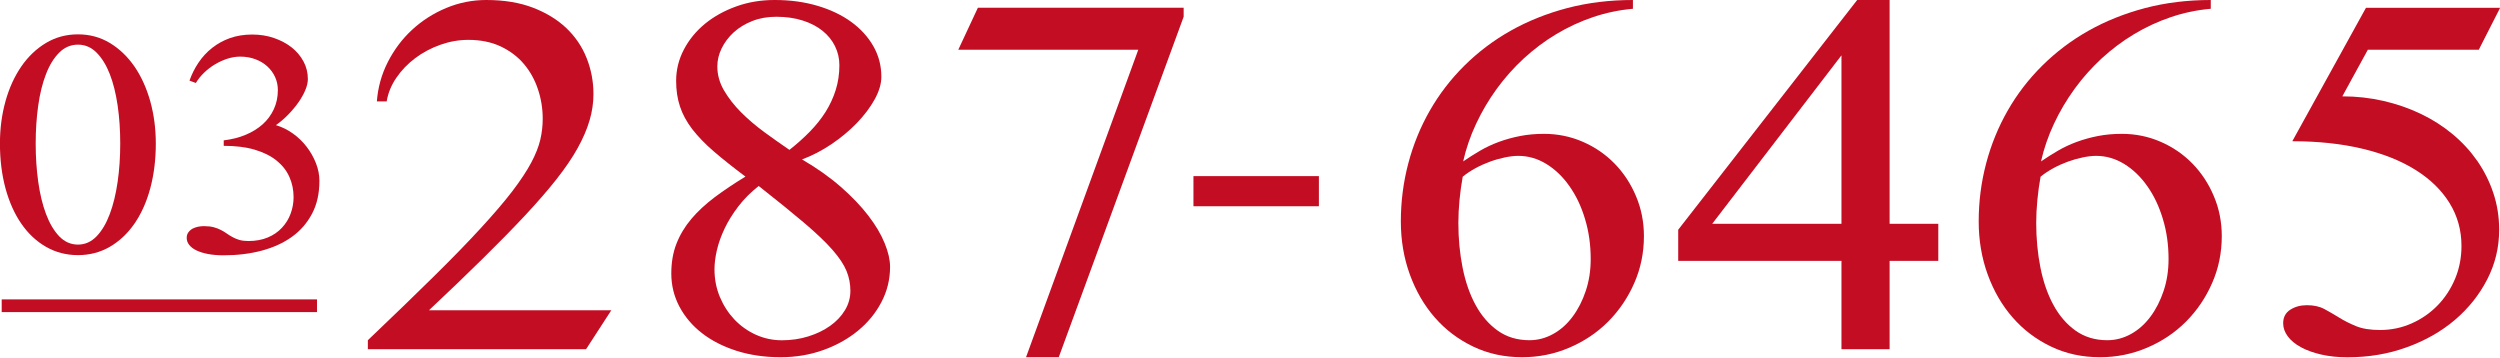
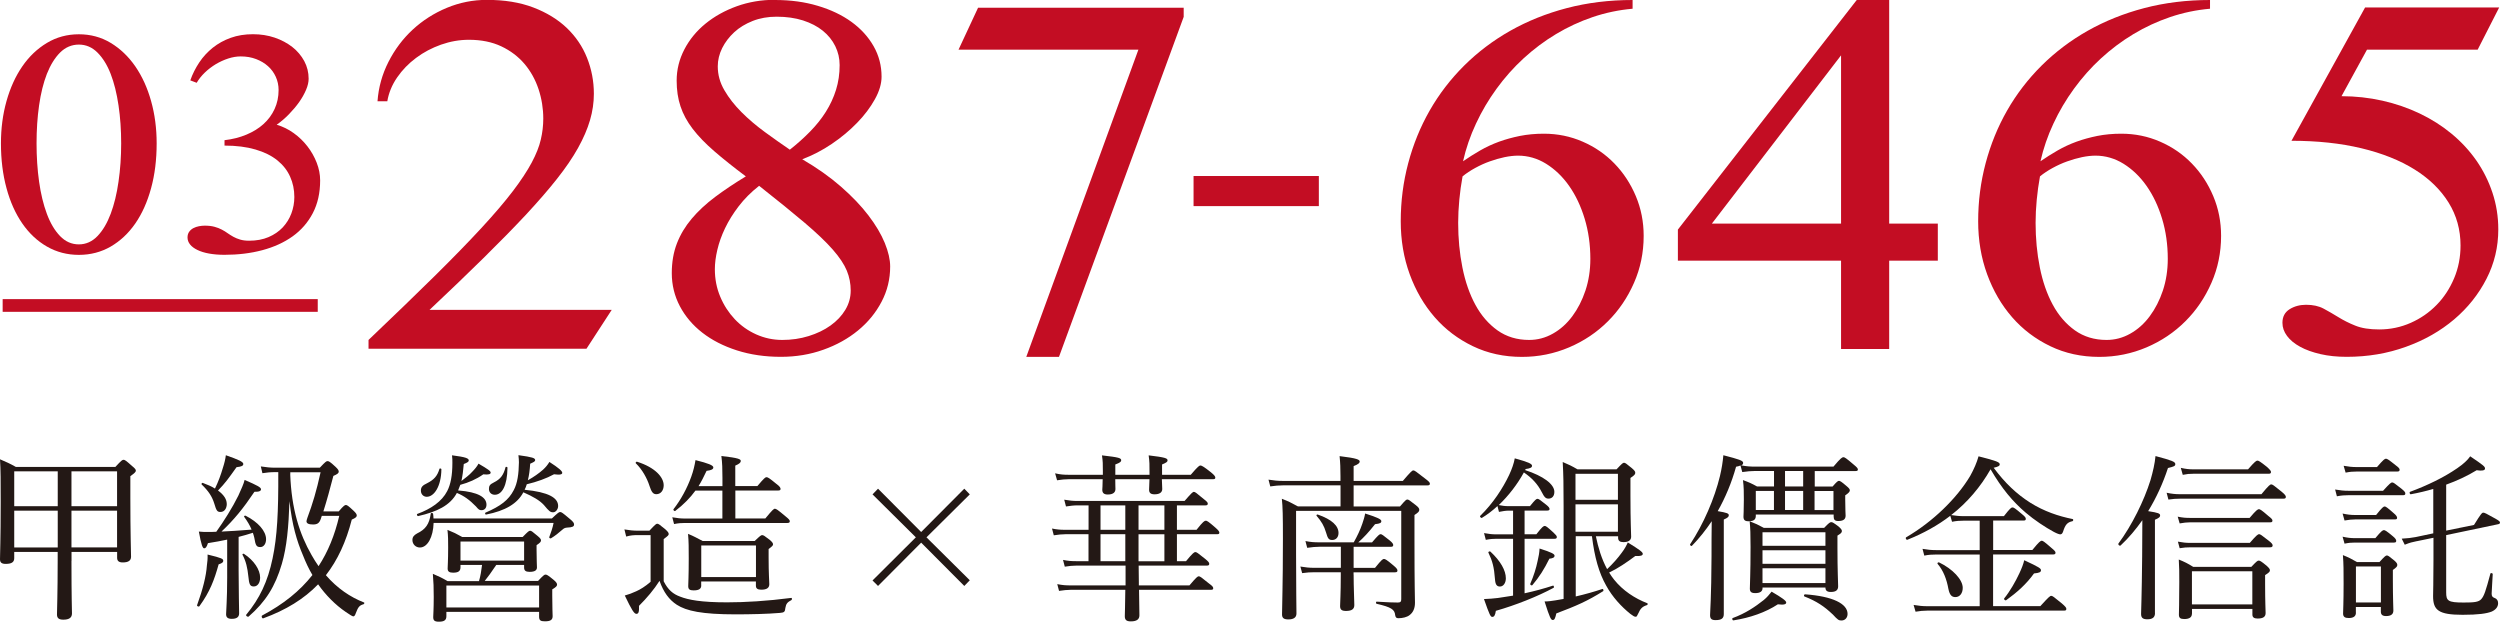
- <svg xmlns="http://www.w3.org/2000/svg" id="_圖層_2" data-name="圖層 2" viewBox="0 0 413.34 59.06">
+ <svg xmlns="http://www.w3.org/2000/svg" id="_圖層_2" data-name="圖層 2" viewBox="0 0 395.29 98.28">
  <defs>
    <style>
      .cls-1 {
        fill: none;
        stroke: #c30d23;
        stroke-miterlimit: 10;
-         stroke-width: 2.1px;
+         stroke-width: 2.01px;
      }

      .cls-2 {
        fill: #c30d23;
+       }
+ 
+       .cls-3 {
+         fill: #231815;
      }
    </style>
  </defs>
  <g id="_圖層_1-2" data-name="圖層 1">
    <g>
      <g>
-         <path class="cls-2" d="M12.89,42.18c-1.93,0-3.69-.46-5.28-1.37-1.59-.91-2.95-2.18-4.08-3.82-1.13-1.63-2-3.58-2.62-5.84-.61-2.26-.92-4.74-.92-7.42,0-2.47,.31-4.81,.92-7,.61-2.19,1.49-4.11,2.62-5.75,1.13-1.64,2.49-2.93,4.08-3.88,1.59-.95,3.35-1.42,5.28-1.42s3.68,.47,5.26,1.42c1.58,.95,2.93,2.24,4.07,3.88,1.13,1.64,2,3.56,2.62,5.75,.61,2.19,.92,4.53,.92,7,0,2.68-.31,5.16-.92,7.42-.61,2.26-1.49,4.21-2.62,5.84-1.13,1.63-2.49,2.9-4.07,3.82-1.58,.91-3.33,1.37-5.26,1.37Zm0-1.74c1.18,0,2.2-.46,3.08-1.37,.88-.91,1.6-2.14,2.18-3.68,.58-1.54,1.01-3.32,1.3-5.33,.29-2.01,.43-4.12,.43-6.33s-.14-4.31-.43-6.29c-.29-1.98-.72-3.71-1.3-5.2-.58-1.48-1.31-2.66-2.18-3.54-.88-.88-1.9-1.32-3.08-1.32s-2.23,.44-3.1,1.32c-.88,.88-1.61,2.06-2.18,3.54-.58,1.48-1.01,3.21-1.29,5.2-.28,1.98-.42,4.08-.42,6.29s.14,4.32,.42,6.33c.28,2.01,.71,3.79,1.29,5.33,.58,1.54,1.31,2.77,2.18,3.68,.88,.91,1.91,1.37,3.1,1.37Z" />
-         <path class="cls-2" d="M36.97,23.21c1.33-.16,2.55-.46,3.64-.92,1.1-.46,2.04-1.04,2.83-1.75,.79-.71,1.4-1.54,1.84-2.5,.44-.96,.66-2,.66-3.14,0-.77-.15-1.5-.46-2.17-.31-.67-.74-1.26-1.29-1.76-.55-.5-1.21-.9-1.97-1.18-.76-.29-1.61-.43-2.54-.43-.67,0-1.36,.12-2.07,.34-.71,.23-1.39,.54-2.05,.93-.66,.39-1.26,.86-1.82,1.39-.55,.54-1,1.1-1.36,1.7l-1.05-.39c.37-1.05,.86-2.04,1.49-2.97,.62-.93,1.37-1.74,2.24-2.43,.87-.69,1.86-1.24,2.96-1.63,1.11-.39,2.33-.59,3.68-.59,1.28,0,2.48,.19,3.59,.57,1.11,.38,2.09,.9,2.92,1.55,.83,.66,1.49,1.43,1.97,2.33,.48,.89,.72,1.87,.72,2.92,0,.54-.14,1.15-.42,1.82-.28,.67-.66,1.34-1.14,2.03-.48,.68-1.04,1.35-1.68,2.01-.64,.66-1.32,1.24-2.04,1.75,1,.3,1.93,.76,2.8,1.38,.87,.62,1.63,1.35,2.28,2.2,.65,.84,1.16,1.75,1.54,2.72,.38,.97,.57,1.94,.57,2.91,0,2.07-.4,3.88-1.21,5.42-.81,1.54-1.92,2.82-3.34,3.84s-3.1,1.78-5.03,2.29c-1.93,.51-4.02,.76-6.26,.76-.95,0-1.8-.07-2.55-.21-.75-.14-1.39-.34-1.92-.59-.53-.25-.93-.56-1.21-.91-.28-.35-.42-.74-.42-1.16,0-.37,.09-.68,.28-.93,.18-.25,.42-.46,.7-.61,.28-.15,.59-.25,.92-.32,.33-.06,.65-.09,.95-.09,.63,0,1.17,.06,1.62,.18,.45,.12,.85,.28,1.2,.46,.35,.18,.68,.38,.97,.59,.3,.21,.61,.41,.95,.59,.33,.18,.71,.34,1.12,.46,.41,.12,.91,.18,1.49,.18,1.21,0,2.28-.2,3.21-.59,.93-.39,1.71-.93,2.34-1.61,.63-.67,1.11-1.45,1.43-2.32,.32-.87,.49-1.78,.49-2.72,0-1.21-.23-2.33-.7-3.37-.46-1.04-1.17-1.93-2.12-2.7-.95-.76-2.15-1.36-3.6-1.79-1.46-.43-3.17-.64-5.13-.64v-.89Z" />
-         <path class="cls-2" d="M60.82,57.74v-1.49c4.17-3.97,7.79-7.47,10.86-10.5,3.07-3.02,5.67-5.7,7.81-8.03,2.14-2.33,3.88-4.36,5.22-6.11,1.33-1.75,2.37-3.31,3.11-4.7,.74-1.39,1.24-2.66,1.51-3.81,.27-1.15,.4-2.31,.4-3.47,0-1.67-.26-3.3-.79-4.88-.53-1.58-1.3-2.97-2.32-4.17-1.02-1.21-2.3-2.17-3.83-2.9-1.53-.72-3.32-1.09-5.36-1.09-1.56,0-3.1,.27-4.62,.81-1.52,.54-2.9,1.27-4.13,2.19-1.23,.92-2.28,2-3.13,3.24-.85,1.23-1.39,2.55-1.62,3.94h-1.62c.17-2.3,.77-4.47,1.81-6.51,1.04-2.04,2.38-3.83,4.02-5.34,1.65-1.52,3.53-2.72,5.64-3.6,2.11-.88,4.32-1.32,6.62-1.32,2.92,0,5.49,.42,7.69,1.26,2.2,.84,4.05,1.97,5.54,3.38,1.49,1.42,2.61,3.07,3.36,4.96,.75,1.89,1.13,3.87,1.13,5.94,0,1.45-.21,2.9-.64,4.36-.43,1.46-1.09,3-1.98,4.6-.89,1.6-2.06,3.31-3.49,5.13-1.43,1.82-3.16,3.8-5.17,5.96-2.02,2.16-4.34,4.53-6.98,7.13-2.64,2.6-5.62,5.46-8.94,8.58h30.15l-4.17,6.43H60.82Z" />
-         <path class="cls-2" d="M128.09,0c2.55,0,4.91,.32,7.07,.96,2.16,.64,4.02,1.53,5.58,2.66,1.56,1.14,2.78,2.48,3.66,4.02,.88,1.55,1.32,3.23,1.32,5.05,0,1.16-.37,2.41-1.11,3.75-.74,1.33-1.72,2.63-2.94,3.9-1.22,1.26-2.62,2.43-4.19,3.49-1.58,1.06-3.2,1.91-4.88,2.53,2.44,1.42,4.58,2.93,6.41,4.53,1.83,1.6,3.35,3.19,4.56,4.77,1.21,1.58,2.11,3.09,2.7,4.56,.6,1.46,.89,2.76,.89,3.9,0,2.07-.48,4.02-1.43,5.83-.95,1.82-2.25,3.4-3.9,4.75-1.65,1.35-3.56,2.41-5.75,3.19-2.19,.78-4.53,1.17-7.03,1.17-2.64,0-5.07-.36-7.28-1.06-2.21-.71-4.12-1.68-5.71-2.92-1.59-1.23-2.83-2.7-3.73-4.39-.89-1.69-1.34-3.51-1.34-5.47,0-1.82,.28-3.46,.85-4.92,.57-1.46,1.38-2.82,2.45-4.09,1.06-1.26,2.36-2.46,3.87-3.6,1.52-1.13,3.21-2.27,5.09-3.41-2.04-1.53-3.79-2.92-5.24-4.17-1.45-1.25-2.63-2.48-3.56-3.68-.92-1.21-1.6-2.45-2.02-3.73-.43-1.28-.64-2.7-.64-4.26,0-1.82,.43-3.54,1.28-5.17,.85-1.63,2.02-3.05,3.49-4.26,1.48-1.21,3.2-2.16,5.17-2.87,1.97-.71,4.08-1.06,6.32-1.06Zm-2.64,30.74c-1.33,1.05-2.46,2.18-3.38,3.39-.92,1.21-1.68,2.42-2.26,3.64-.58,1.22-1.01,2.41-1.28,3.58-.27,1.16-.4,2.23-.4,3.19,0,1.62,.3,3.14,.89,4.56,.6,1.42,1.4,2.66,2.41,3.73,1.01,1.06,2.19,1.9,3.53,2.51,1.35,.61,2.79,.92,4.32,.92s2.99-.21,4.36-.64c1.38-.43,2.58-1.01,3.62-1.75,1.04-.74,1.85-1.6,2.45-2.6,.6-.99,.89-2.06,.89-3.19s-.21-2.23-.64-3.28c-.43-1.05-1.2-2.21-2.32-3.49-1.12-1.28-2.67-2.75-4.64-4.43-1.97-1.67-4.49-3.72-7.56-6.13Zm5.07-5.96c1.22-.96,2.34-1.96,3.36-3,1.02-1.04,1.89-2.13,2.62-3.28,.72-1.15,1.28-2.36,1.68-3.64,.4-1.28,.6-2.64,.6-4.09,0-1.11-.24-2.15-.72-3.13-.48-.98-1.17-1.83-2.07-2.55-.89-.72-1.99-1.29-3.28-1.7-1.29-.41-2.75-.62-4.36-.62-1.45,0-2.77,.23-3.96,.7-1.19,.47-2.21,1.09-3.07,1.87-.85,.78-1.52,1.66-2,2.64-.48,.98-.72,1.98-.72,3,0,1.39,.37,2.72,1.11,3.98,.74,1.26,1.68,2.47,2.83,3.62,1.15,1.15,2.43,2.24,3.85,3.28,1.42,1.04,2.8,2.01,4.13,2.92Z" />
-         <path class="cls-2" d="M195.7,2.77l-20.65,56.29h-5.41l18.56-50.84h-29.76l3.24-6.94h34.02v1.49Z" />
-         <path class="cls-2" d="M218.06,29.12v4.98h-20.74v-4.98h20.74Z" />
-         <path class="cls-2" d="M269.98,1.45c-2.27,.2-4.47,.66-6.6,1.38-2.13,.72-4.15,1.66-6.07,2.81s-3.7,2.49-5.37,4.02c-1.66,1.53-3.15,3.21-4.47,5.02-1.32,1.82-2.46,3.74-3.41,5.77-.95,2.03-1.67,4.11-2.15,6.24,.91-.62,1.85-1.22,2.83-1.79,.98-.57,2.02-1.05,3.11-1.45,1.09-.4,2.25-.72,3.47-.96,1.22-.24,2.54-.36,3.96-.36,2.27,0,4.41,.44,6.43,1.32,2.02,.88,3.77,2.09,5.26,3.62,1.49,1.53,2.67,3.33,3.53,5.39,.87,2.06,1.3,4.25,1.3,6.58,0,2.75-.53,5.34-1.6,7.77-1.06,2.43-2.51,4.55-4.32,6.37-1.82,1.82-3.95,3.25-6.41,4.3-2.46,1.05-5.06,1.58-7.81,1.58-2.95,0-5.66-.59-8.11-1.77-2.46-1.18-4.56-2.77-6.32-4.79-1.76-2.01-3.14-4.39-4.13-7.11-.99-2.72-1.49-5.65-1.49-8.77,0-3.29,.41-6.49,1.23-9.6,.82-3.11,2.01-6.02,3.56-8.73,1.55-2.71,3.45-5.19,5.71-7.43,2.26-2.24,4.8-4.17,7.64-5.77,2.84-1.6,5.95-2.85,9.35-3.75,3.39-.89,7.02-1.34,10.88-1.34V1.45Zm-28.14,27.76c-.23,1.25-.4,2.53-.53,3.85-.13,1.32-.19,2.59-.19,3.81,0,2.58,.23,5.04,.7,7.39,.47,2.34,1.18,4.4,2.15,6.17,.96,1.77,2.19,3.19,3.66,4.24,1.48,1.05,3.22,1.58,5.24,1.58,1.39,0,2.7-.35,3.94-1.04s2.31-1.65,3.21-2.87c.91-1.22,1.63-2.64,2.17-4.26,.54-1.62,.81-3.36,.81-5.24,0-2.36-.31-4.57-.94-6.64-.62-2.07-1.48-3.88-2.58-5.43-1.09-1.55-2.36-2.77-3.81-3.66-1.45-.89-3-1.34-4.64-1.34-.68,0-1.43,.09-2.24,.26-.81,.17-1.63,.4-2.45,.7-.82,.3-1.63,.66-2.41,1.09-.78,.43-1.48,.89-2.11,1.41Z" />
-         <path class="cls-2" d="M304.46,43.13h-26.99v-5.15L307.06,0h5.36V37h8.05v6.13h-8.05v14.6h-7.96v-14.6Zm-21.37-6.13h21.37V9.15l-21.37,27.85Z" />
-         <path class="cls-2" d="M365.52,1.45c-2.27,.2-4.47,.66-6.6,1.38-2.13,.72-4.15,1.66-6.07,2.81s-3.7,2.49-5.37,4.02c-1.66,1.53-3.15,3.21-4.47,5.02-1.32,1.82-2.46,3.74-3.41,5.77-.95,2.03-1.67,4.11-2.15,6.24,.91-.62,1.85-1.22,2.83-1.79,.98-.57,2.02-1.05,3.11-1.45,1.09-.4,2.25-.72,3.47-.96,1.22-.24,2.54-.36,3.96-.36,2.27,0,4.41,.44,6.43,1.32,2.02,.88,3.77,2.09,5.26,3.62,1.49,1.53,2.67,3.33,3.53,5.39,.87,2.06,1.3,4.25,1.3,6.58,0,2.75-.53,5.34-1.6,7.77-1.06,2.43-2.51,4.55-4.32,6.37-1.82,1.82-3.95,3.25-6.41,4.3-2.46,1.05-5.06,1.58-7.81,1.58-2.95,0-5.66-.59-8.11-1.77-2.46-1.18-4.56-2.77-6.32-4.79-1.76-2.01-3.14-4.39-4.13-7.11-.99-2.72-1.49-5.65-1.49-8.77,0-3.29,.41-6.49,1.23-9.6,.82-3.11,2.01-6.02,3.56-8.73,1.55-2.71,3.45-5.19,5.71-7.43,2.26-2.24,4.8-4.17,7.64-5.77,2.84-1.6,5.95-2.85,9.35-3.75,3.39-.89,7.02-1.34,10.88-1.34V1.45Zm-28.14,27.76c-.23,1.25-.4,2.53-.53,3.85-.13,1.32-.19,2.59-.19,3.81,0,2.58,.23,5.04,.7,7.39,.47,2.34,1.18,4.4,2.15,6.17,.96,1.77,2.19,3.19,3.66,4.24,1.48,1.05,3.22,1.58,5.24,1.58,1.39,0,2.7-.35,3.94-1.04s2.31-1.65,3.21-2.87c.91-1.22,1.63-2.64,2.17-4.26,.54-1.62,.81-3.36,.81-5.24,0-2.36-.31-4.57-.94-6.64-.62-2.07-1.48-3.88-2.58-5.43-1.09-1.55-2.36-2.77-3.81-3.66-1.45-.89-3-1.34-4.64-1.34-.68,0-1.43,.09-2.24,.26-.81,.17-1.63,.4-2.45,.7-.82,.3-1.63,.66-2.41,1.09-.78,.43-1.48,.89-2.11,1.41Z" />
-         <path class="cls-2" d="M409.8,8.22h-18.31l-4.22,7.71c2.33,0,4.58,.25,6.77,.75,2.19,.5,4.24,1.21,6.17,2.13,1.93,.92,3.69,2.04,5.28,3.36,1.59,1.32,2.95,2.8,4.09,4.43,1.13,1.63,2.02,3.41,2.66,5.32,.64,1.92,.96,3.94,.96,6.07,0,2.9-.65,5.62-1.96,8.18-1.31,2.55-3.09,4.79-5.34,6.71-2.26,1.92-4.91,3.43-7.96,4.53-3.05,1.11-6.32,1.66-9.81,1.66-1.59,0-3.04-.15-4.34-.45-1.31-.3-2.43-.7-3.36-1.21-.94-.51-1.66-1.11-2.17-1.79-.51-.68-.77-1.41-.77-2.17,0-.99,.39-1.74,1.17-2.24,.78-.5,1.7-.75,2.75-.75,1.14,0,2.1,.21,2.9,.64,.79,.43,1.6,.89,2.43,1.41,.82,.51,1.75,.98,2.79,1.41,1.04,.43,2.36,.64,3.98,.64,1.84,0,3.58-.36,5.22-1.09,1.63-.72,3.06-1.71,4.28-2.96,1.22-1.25,2.19-2.72,2.9-4.41,.71-1.69,1.06-3.5,1.06-5.43,0-2.61-.66-4.98-1.98-7.11-1.32-2.13-3.19-3.95-5.62-5.47-2.43-1.52-5.36-2.69-8.81-3.51-3.45-.82-7.3-1.23-11.56-1.23l12.18-22.06h22.18l-3.53,6.94Z" />
+         <path class="cls-2" d="M12.47,40.3c-1.84,0-3.52-.44-5.04-1.31-1.52-.87-2.82-2.09-3.9-3.65-1.08-1.56-1.92-3.42-2.5-5.58-.59-2.16-.88-4.53-.88-7.09,0-2.36,.29-4.59,.88-6.69,.59-2.09,1.42-3.93,2.5-5.49,1.08-1.57,2.38-2.8,3.9-3.71,1.52-.91,3.2-1.36,5.04-1.36s3.52,.45,5.03,1.36c1.51,.91,2.8,2.14,3.89,3.71,1.08,1.57,1.92,3.4,2.5,5.49,.59,2.1,.88,4.33,.88,6.69,0,2.57-.29,4.93-.88,7.09-.59,2.16-1.42,4.02-2.5,5.58-1.08,1.56-2.38,2.77-3.89,3.65-1.51,.87-3.19,1.31-5.03,1.31Zm0-1.66c1.12,0,2.1-.44,2.94-1.31,.84-.87,1.53-2.04,2.09-3.52,.55-1.47,.97-3.17,1.24-5.09,.28-1.92,.42-3.94,.42-6.05s-.14-4.12-.42-6.01c-.28-1.89-.69-3.55-1.24-4.97-.55-1.42-1.25-2.54-2.09-3.38-.84-.84-1.82-1.26-2.94-1.26s-2.13,.42-2.97,1.26c-.84,.84-1.53,1.97-2.09,3.38-.55,1.42-.96,3.07-1.23,4.97-.27,1.89-.4,3.9-.4,6.01s.13,4.13,.4,6.05c.27,1.92,.68,3.62,1.23,5.09,.55,1.48,1.25,2.65,2.09,3.52,.84,.87,1.83,1.31,2.97,1.31Z" />
+         <path class="cls-2" d="M35.48,22.17c1.27-.15,2.43-.44,3.48-.88,1.05-.44,1.95-.99,2.7-1.67s1.34-1.47,1.76-2.39c.42-.91,.63-1.92,.63-3,0-.74-.15-1.43-.44-2.08-.29-.64-.7-1.21-1.23-1.68-.53-.48-1.16-.85-1.89-1.13-.73-.28-1.54-.42-2.43-.42-.64,0-1.3,.11-1.97,.33-.68,.22-1.33,.52-1.96,.89-.63,.38-1.21,.82-1.74,1.33-.53,.51-.96,1.05-1.29,1.62l-1.01-.38c.35-1.01,.83-1.95,1.42-2.84,.59-.89,1.31-1.66,2.14-2.33,.83-.66,1.77-1.18,2.83-1.56s2.23-.57,3.52-.57c1.22,0,2.37,.18,3.43,.54,1.06,.36,1.99,.86,2.79,1.48,.8,.63,1.42,1.37,1.89,2.23,.46,.86,.69,1.79,.69,2.79,0,.52-.13,1.1-.4,1.74-.27,.64-.63,1.28-1.09,1.94-.46,.65-1,1.29-1.61,1.92-.61,.63-1.26,1.19-1.95,1.67,.96,.29,1.85,.72,2.68,1.32,.83,.59,1.55,1.29,2.18,2.1,.62,.8,1.11,1.67,1.47,2.6,.36,.93,.54,1.86,.54,2.78,0,1.98-.39,3.71-1.16,5.18-.77,1.48-1.84,2.7-3.19,3.67-1.36,.97-2.96,1.7-4.8,2.19-1.84,.49-3.84,.73-5.98,.73-.91,0-1.72-.07-2.44-.2-.72-.13-1.33-.32-1.84-.57s-.89-.53-1.16-.87c-.27-.34-.4-.7-.4-1.11,0-.35,.09-.65,.26-.89s.4-.44,.67-.58c.27-.14,.56-.24,.88-.3,.32-.06,.62-.09,.91-.09,.6,0,1.12,.06,1.55,.18,.43,.12,.81,.26,1.14,.44,.34,.18,.65,.36,.93,.57,.28,.2,.59,.39,.91,.57,.32,.18,.67,.32,1.07,.44,.39,.12,.87,.18,1.42,.18,1.16,0,2.18-.19,3.07-.57,.89-.38,1.63-.89,2.24-1.53,.6-.65,1.06-1.38,1.37-2.21,.31-.83,.47-1.7,.47-2.6,0-1.16-.22-2.23-.67-3.22-.44-.99-1.12-1.85-2.02-2.58-.91-.73-2.05-1.3-3.45-1.71-1.39-.41-3.03-.62-4.9-.62v-.86Z" />
+         <path class="cls-2" d="M58.27,55.17v-1.42c3.99-3.8,7.45-7.14,10.38-10.03,2.93-2.89,5.42-5.45,7.47-7.67,2.05-2.22,3.71-4.17,4.98-5.84,1.27-1.67,2.26-3.17,2.97-4.5,.71-1.33,1.19-2.54,1.44-3.64,.26-1.1,.39-2.2,.39-3.32,0-1.6-.25-3.15-.75-4.66-.5-1.5-1.24-2.83-2.22-3.99-.98-1.15-2.2-2.08-3.66-2.77s-3.17-1.04-5.13-1.04c-1.49,0-2.96,.26-4.41,.77-1.45,.52-2.77,1.21-3.95,2.1-1.18,.88-2.18,1.91-2.99,3.09-.81,1.18-1.33,2.44-1.55,3.76h-1.55c.16-2.2,.74-4.27,1.73-6.22,.99-1.95,2.27-3.66,3.84-5.11,1.57-1.45,3.37-2.6,5.39-3.44,2.02-.84,4.13-1.26,6.33-1.26,2.79,0,5.24,.4,7.34,1.2,2.1,.8,3.87,1.88,5.29,3.23,1.42,1.36,2.5,2.94,3.21,4.74,.72,1.8,1.08,3.7,1.08,5.68,0,1.38-.2,2.77-.61,4.17-.41,1.4-1.04,2.86-1.89,4.39-.85,1.53-1.97,3.17-3.34,4.9-1.37,1.74-3.02,3.63-4.94,5.7-1.93,2.06-4.15,4.33-6.67,6.81-2.52,2.48-5.37,5.22-8.54,8.2h28.81l-3.99,6.14H58.27Z" />
+         <path class="cls-2" d="M122.55,0c2.44,0,4.69,.3,6.75,.92,2.06,.61,3.84,1.46,5.33,2.54,1.49,1.08,2.66,2.37,3.5,3.84,.84,1.48,1.26,3.09,1.26,4.82,0,1.11-.35,2.31-1.06,3.58-.71,1.28-1.64,2.52-2.81,3.72-1.17,1.21-2.5,2.32-4.01,3.34-1.51,1.02-3.06,1.82-4.66,2.42,2.33,1.36,4.37,2.8,6.12,4.33s3.2,3.05,4.35,4.56c1.15,1.51,2.01,2.96,2.58,4.35,.57,1.4,.85,2.64,.85,3.72,0,1.98-.45,3.84-1.36,5.57-.91,1.74-2.15,3.25-3.72,4.54-1.57,1.29-3.4,2.31-5.49,3.05-2.09,.75-4.33,1.12-6.71,1.12-2.52,0-4.84-.34-6.96-1.02s-3.93-1.61-5.45-2.79c-1.52-1.18-2.71-2.58-3.56-4.19-.85-1.61-1.28-3.36-1.28-5.23,0-1.74,.27-3.3,.81-4.7,.54-1.4,1.32-2.7,2.34-3.91,1.02-1.21,2.25-2.35,3.7-3.44,1.45-1.08,3.07-2.17,4.86-3.25-1.95-1.46-3.62-2.79-5-3.99-1.38-1.19-2.52-2.37-3.4-3.52-.88-1.15-1.53-2.34-1.93-3.56-.41-1.22-.61-2.58-.61-4.07,0-1.74,.41-3.38,1.22-4.94,.81-1.56,1.93-2.92,3.34-4.07,1.41-1.15,3.06-2.07,4.94-2.75,1.89-.68,3.9-1.02,6.04-1.02Zm-2.52,29.38c-1.28,1-2.35,2.08-3.23,3.23-.88,1.15-1.6,2.31-2.16,3.48-.56,1.17-.96,2.31-1.22,3.42-.26,1.11-.39,2.13-.39,3.05,0,1.55,.28,3,.85,4.35,.57,1.36,1.34,2.54,2.3,3.56,.96,1.02,2.09,1.82,3.38,2.4,1.29,.58,2.67,.88,4.13,.88s2.85-.2,4.17-.61c1.32-.41,2.47-.96,3.46-1.67,.99-.71,1.77-1.53,2.34-2.48,.57-.95,.85-1.97,.85-3.05s-.2-2.13-.61-3.13c-.41-1-1.15-2.12-2.22-3.34-1.07-1.22-2.55-2.63-4.43-4.23-1.89-1.6-4.29-3.55-7.22-5.86Zm4.84-5.7c1.17-.92,2.24-1.88,3.21-2.87s1.81-2.03,2.5-3.13c.69-1.1,1.23-2.26,1.61-3.48,.38-1.22,.57-2.52,.57-3.91,0-1.06-.23-2.05-.69-2.99-.46-.94-1.12-1.75-1.97-2.44-.85-.69-1.9-1.23-3.13-1.63-1.23-.39-2.62-.59-4.17-.59-1.38,0-2.64,.22-3.78,.67-1.14,.45-2.12,1.04-2.93,1.79-.81,.75-1.45,1.59-1.91,2.52-.46,.94-.69,1.89-.69,2.87,0,1.33,.35,2.6,1.06,3.8,.7,1.21,1.61,2.36,2.71,3.46,1.1,1.1,2.33,2.14,3.68,3.13,1.36,.99,2.67,1.92,3.95,2.79Z" />
+         <path class="cls-2" d="M187.17,2.64l-19.73,53.79h-5.17L180,7.85h-28.44l3.09-6.63h32.51v1.42Z" />
+         <path class="cls-2" d="M208.53,27.83v4.76h-19.81v-4.76h19.81Z" />
+         <path class="cls-2" d="M258.14,1.38c-2.17,.19-4.27,.63-6.31,1.32-2.03,.69-3.97,1.59-5.8,2.69-1.83,1.1-3.54,2.38-5.13,3.84s-3.01,3.07-4.27,4.8-2.35,3.57-3.25,5.51c-.91,1.94-1.59,3.93-2.05,5.96,.87-.6,1.77-1.17,2.71-1.71,.94-.54,1.93-1,2.97-1.38,1.04-.38,2.15-.68,3.32-.92,1.17-.23,2.43-.35,3.78-.35,2.17,0,4.22,.42,6.14,1.26,1.93,.84,3.6,1.99,5.02,3.46,1.42,1.46,2.55,3.18,3.38,5.15,.83,1.97,1.24,4.06,1.24,6.29,0,2.63-.51,5.11-1.53,7.43-1.02,2.32-2.39,4.35-4.13,6.08-1.74,1.74-3.78,3.11-6.12,4.11-2.35,1-4.84,1.51-7.47,1.51-2.82,0-5.41-.56-7.75-1.69-2.35-1.13-4.36-2.65-6.04-4.58-1.68-1.93-3-4.19-3.95-6.79-.95-2.6-1.42-5.4-1.42-8.38,0-3.15,.39-6.21,1.18-9.18,.79-2.97,1.92-5.75,3.4-8.34,1.48-2.59,3.3-4.96,5.45-7.1,2.16-2.14,4.59-3.98,7.3-5.51,2.71-1.53,5.69-2.73,8.93-3.58,3.24-.85,6.71-1.28,10.4-1.28V1.38Zm-26.89,26.53c-.22,1.19-.39,2.42-.51,3.68-.12,1.26-.18,2.48-.18,3.64,0,2.47,.22,4.82,.67,7.06,.45,2.24,1.13,4.21,2.05,5.9,.92,1.7,2.09,3.04,3.5,4.05,1.41,1,3.08,1.51,5,1.51,1.33,0,2.58-.33,3.76-1,1.18-.66,2.2-1.58,3.07-2.75,.87-1.17,1.56-2.52,2.08-4.07,.51-1.55,.77-3.21,.77-5,0-2.25-.3-4.37-.9-6.35-.6-1.98-1.42-3.71-2.46-5.19-1.04-1.48-2.26-2.64-3.64-3.5-1.38-.85-2.86-1.28-4.43-1.28-.65,0-1.36,.08-2.14,.24-.77,.16-1.55,.39-2.34,.67-.79,.28-1.55,.63-2.3,1.04-.75,.41-1.42,.85-2.01,1.34Z" />
+         <path class="cls-2" d="M291.1,41.22h-25.8v-4.92L293.58,0h5.13V35.36h7.69v5.86h-7.69v13.96h-7.61v-13.96Zm-20.43-5.86h20.43V8.75l-20.43,26.61Z" />
+         <path class="cls-2" d="M349.44,1.38c-2.17,.19-4.27,.63-6.31,1.32-2.03,.69-3.97,1.59-5.8,2.69-1.83,1.1-3.54,2.38-5.13,3.84s-3.01,3.07-4.27,4.8-2.35,3.57-3.25,5.51c-.91,1.94-1.59,3.93-2.05,5.96,.87-.6,1.77-1.17,2.71-1.71,.94-.54,1.93-1,2.97-1.38,1.04-.38,2.15-.68,3.32-.92,1.17-.23,2.43-.35,3.78-.35,2.17,0,4.22,.42,6.14,1.26,1.93,.84,3.6,1.99,5.02,3.46,1.42,1.46,2.55,3.18,3.38,5.15,.83,1.97,1.24,4.06,1.24,6.29,0,2.63-.51,5.11-1.53,7.43-1.02,2.32-2.39,4.35-4.13,6.08-1.74,1.74-3.78,3.11-6.12,4.11-2.35,1-4.84,1.51-7.47,1.51-2.82,0-5.41-.56-7.75-1.69-2.35-1.13-4.36-2.65-6.04-4.58-1.68-1.93-3-4.19-3.95-6.79-.95-2.6-1.42-5.4-1.42-8.38,0-3.15,.39-6.21,1.18-9.18,.79-2.97,1.92-5.75,3.4-8.34,1.48-2.59,3.3-4.96,5.45-7.1,2.16-2.14,4.59-3.98,7.3-5.51,2.71-1.53,5.69-2.73,8.93-3.58,3.24-.85,6.71-1.28,10.4-1.28V1.38Zm-26.89,26.53c-.22,1.19-.39,2.42-.51,3.68-.12,1.26-.18,2.48-.18,3.64,0,2.47,.22,4.82,.67,7.06,.45,2.24,1.13,4.21,2.05,5.9,.92,1.7,2.09,3.04,3.5,4.05,1.41,1,3.08,1.51,5,1.51,1.33,0,2.58-.33,3.76-1,1.18-.66,2.2-1.58,3.07-2.75,.87-1.17,1.56-2.52,2.08-4.07,.51-1.55,.77-3.21,.77-5,0-2.25-.3-4.37-.9-6.35-.6-1.98-1.42-3.71-2.46-5.19-1.04-1.48-2.26-2.64-3.64-3.5-1.38-.85-2.86-1.28-4.43-1.28-.65,0-1.36,.08-2.14,.24-.77,.16-1.55,.39-2.34,.67-.79,.28-1.55,.63-2.3,1.04-.75,.41-1.42,.85-2.01,1.34Z" />
+         <path class="cls-2" d="M391.76,7.85h-17.5l-4.03,7.36c2.22,0,4.38,.24,6.47,.71,2.09,.47,4.05,1.15,5.9,2.03,1.84,.88,3.53,1.95,5.05,3.21,1.52,1.26,2.82,2.67,3.91,4.23,1.08,1.56,1.93,3.25,2.54,5.09s.92,3.76,.92,5.8c0,2.77-.62,5.37-1.87,7.81-1.25,2.44-2.95,4.58-5.11,6.41-2.16,1.83-4.69,3.28-7.61,4.33-2.92,1.06-6.04,1.59-9.38,1.59-1.52,0-2.9-.14-4.15-.43-1.25-.29-2.32-.67-3.21-1.16-.9-.49-1.59-1.06-2.07-1.71-.49-.65-.73-1.34-.73-2.08,0-.95,.37-1.66,1.12-2.14,.75-.47,1.62-.71,2.62-.71,1.08,0,2.01,.2,2.77,.61,.76,.41,1.53,.85,2.32,1.34,.79,.49,1.67,.94,2.67,1.34,.99,.41,2.26,.61,3.8,.61,1.76,0,3.42-.35,4.98-1.04,1.56-.69,2.92-1.63,4.09-2.83,1.17-1.19,2.09-2.6,2.77-4.21,.68-1.61,1.02-3.34,1.02-5.19,0-2.5-.63-4.76-1.89-6.79-1.26-2.03-3.05-3.78-5.37-5.23-2.32-1.45-5.13-2.57-8.42-3.36s-6.98-1.18-11.05-1.18l11.64-21.08h21.2l-3.38,6.63Z" />
      </g>
-       <line class="cls-1" x1=".28" y1="50.55" x2="52.41" y2="50.55" />
+       <line class="cls-1" x1=".42" y1="48.3" x2="50.24" y2="48.3" />
+     </g>
+     <g>
+       <path class="cls-3" d="M11.3,88.7c0,5.86,.08,7.67,.08,8.29,0,.68-.45,.99-1.38,.99-.73,0-.99-.28-.99-.82,0-.56,.11-3.38,.11-8.51v-1.38H2.25v.99c0,.65-.45,.9-1.35,.9-.65,0-.9-.23-.9-.73,0-1.04,.11-2.79,.11-9.07,0-3.35,0-4.99-.11-6.74,1.04,.45,1.52,.65,2.51,1.21h15.73c.96-1.04,1.1-1.13,1.3-1.13,.17,0,.34,.08,1.35,.99,.48,.39,.59,.56,.59,.73,0,.2-.2,.39-.87,.87v3.33c0,5.81,.11,8.6,.11,9.41,0,.62-.45,.9-1.3,.9-.62,0-.9-.23-.9-.73v-.93h-7.21v1.44Zm-9.05-14.18v5.52h6.88v-5.52H2.25Zm0,6.23v5.81h6.88v-5.81H2.25Zm9.05-.71h7.21v-5.52h-7.21v5.52Zm0,6.51h7.21v-5.81h-7.21v5.81Z" />
+       <path class="cls-3" d="M31.16,95.69c.93-2.56,1.44-4.65,1.55-6.26,.08-.56,.14-1.13,.11-1.75,2.31,.56,2.48,.68,2.48,1.01,0,.2-.17,.37-.73,.54-.68,2.45-1.38,4.34-3.04,6.62-.11,.14-.42,0-.37-.17Zm4.76-10.37c-.9,.2-1.86,.37-3.04,.56-.2,.62-.37,.82-.59,.82-.25,0-.45-.48-.85-2.65,.59,.06,.9,.06,1.32,.06,.54,0,.99,0,1.44-.03,1.16-1.61,2.56-3.83,3.49-5.72,.45-1.01,.85-1.86,.99-2.48,2.06,.9,2.59,1.18,2.59,1.49,0,.23-.25,.42-1.04,.39-1.78,2.65-3.21,4.4-5.21,6.29,1.32-.06,2.62-.14,4.76-.31-.28-.68-.65-1.3-1.18-2.03-.06-.08,.11-.23,.23-.17,2,1.01,3.24,2.45,3.24,3.72,0,.71-.37,1.24-.9,1.24-.62,0-.76-.25-.96-1.47-.06-.25-.14-.54-.23-.79-.73,.25-1.49,.45-2.25,.65v5.38c0,3.07,.08,5.86,.08,6.71,0,.59-.39,.87-1.16,.87-.65,0-.9-.25-.9-.73,0-.54,.17-2.34,.17-5.78v-6.03Zm-.06-5.67c0,.76-.39,1.3-.99,1.3-.51,0-.65-.17-.99-1.33-.34-1.1-.9-1.97-2-3.02-.08-.08,.06-.28,.17-.25,.76,.28,1.41,.56,1.94,.9,.51-1.04,.93-2.17,1.24-3.24,.25-.76,.42-1.47,.48-2.03,2.03,.71,2.76,1.04,2.76,1.38,0,.28-.25,.42-1.07,.51-1.27,1.78-1.78,2.51-2.93,3.69,.9,.65,1.38,1.38,1.38,2.09Zm3.41,11.5c-.14-1.35-.37-2.4-.93-3.44-.06-.11,.14-.2,.23-.14,1.61,1.04,2.56,2.54,2.56,3.75,0,.82-.39,1.41-1.01,1.41s-.73-.39-.85-1.58Zm14.29-10.29c.79-.93,.96-1.01,1.13-1.01s.34,.08,1.24,.93c.39,.37,.48,.56,.48,.73,0,.2-.14,.37-.79,.65-.9,3.52-2.25,6.42-4.09,8.79,1.78,2.06,3.86,3.47,6.03,4.31,.11,.03,.03,.25-.08,.28-.62,.17-.85,.42-1.21,1.38-.14,.42-.25,.54-.42,.54-.11,0-.54-.25-1.18-.7-1.66-1.13-3.16-2.65-4.37-4.37-2.23,2.31-5.07,4.06-8.68,5.38-.2,.06-.34-.37-.17-.45,3.35-1.78,5.95-3.86,7.95-6.4-.59-.99-1.07-2.03-1.49-3.1-.99-2.31-1.72-4.79-2.14-8.57-.14,4.11-.42,7.24-1.21,9.92-1.04,3.55-2.56,5.98-5.24,8.31-.14,.14-.51-.14-.39-.28,2.11-2.54,3.41-5.24,4.17-8.91,.73-3.44,.93-7.36,.9-13.64h-.34c-.93,0-1.47,.06-2.17,.17l-.25-1.07c.93,.14,1.47,.2,2.34,.2h6.99c.9-.96,1.04-1.04,1.21-1.04,.2,0,.37,.06,1.27,.9,.42,.39,.51,.59,.51,.76,0,.23-.17,.39-.85,.68-.51,1.97-1.04,3.92-1.58,5.61h2.45Zm-7.67-5.86c.2,5.5,1.47,9.44,3.38,12.77,.34,.62,.73,1.21,1.1,1.75,1.49-2.28,2.56-4.9,3.27-7.95h-2.76l-.17,.51c-.23,.65-.56,.85-1.21,.85-.7,0-1.04-.17-1.04-.51,0-.11,.06-.28,.14-.54,.85-2.28,1.44-4.26,2.09-7.21h-4.79v.34Z" />
+       <path class="cls-3" d="M87.27,81.97c.96-.9,1.1-1.01,1.3-1.01s.37,.11,1.41,.99c.7,.56,.79,.76,.79,.99,0,.31-.28,.45-1.1,.48-.34,.03-.51,.11-.76,.34-.68,.59-1.1,.93-1.78,1.35-.11,.08-.34-.06-.28-.2,.25-.65,.54-1.47,.68-2.23h-18.97c-.06,2.23-.96,3.89-2.17,3.89-.68,0-1.18-.54-1.18-1.18,0-.48,.23-.76,.73-1.04,1.35-.65,1.94-1.47,2.17-3.13,.03-.17,.34-.14,.37,.03,.03,.25,.06,.48,.06,.73h18.74Zm-14.8-4.42c3.13,.25,4.45,1.07,4.45,2.25,0,.54-.31,.87-.79,.87-.31,0-.45-.08-.87-.59-1.01-1.04-1.92-1.69-3.02-2.14-1.07,2-3.18,2.99-6.12,3.66-.14,.03-.28-.28-.14-.34,2.17-.79,3.89-1.97,4.73-3.61,.54-1.04,.82-2.45,.82-4.48,0-.42,0-.7-.06-1.18,2.2,.28,2.65,.48,2.65,.82,0,.2-.23,.34-.79,.56-.08,1.01-.2,1.89-.37,2.68,.59-.45,1.24-.93,1.69-1.44,.42-.42,.79-.87,1.01-1.3,1.55,.9,1.92,1.18,1.92,1.41,0,.25-.28,.37-1.16,.28-1.13,.79-2.31,1.3-3.64,1.66-.11,.31-.23,.59-.34,.87Zm-5.92,.03c0-.51,.2-.82,.99-1.18,1.07-.54,1.61-1.13,1.94-2.25,.03-.14,.31-.08,.31,.06-.03,2.71-1.16,4.34-2.31,4.34-.54,0-.93-.42-.93-.96Zm9.19,14.29c.25-.82,.37-1.69,.48-2.54h-3.41v.37c0,.62-.37,.85-1.16,.85-.59,0-.87-.17-.87-.65,0-.37,.08-1.21,.08-3.33,0-1.07,0-1.8-.11-2.79,.99,.4,1.38,.59,2.34,1.13h9.55c.85-.87,.99-.99,1.18-.99s.34,.11,1.18,.82c.45,.37,.54,.54,.54,.7,0,.2-.11,.37-.7,.76v.73c0,1.58,.06,2.45,.06,2.79,0,.45-.34,.7-1.16,.7-.62,0-.87-.2-.87-.68v-.42h-4.4c-.82,1.21-1.3,1.89-1.83,2.54h8.43c.85-.9,1.01-1.01,1.18-1.01,.2,0,.37,.08,1.27,.82,.45,.37,.56,.59,.56,.76,0,.23-.14,.39-.76,.76v.96c0,1.92,.06,3.02,.06,3.27,0,.59-.34,.82-1.21,.82-.7,0-.93-.14-.93-.76v-.73h-14.66v.68c0,.62-.34,.87-1.18,.87-.7,0-.9-.2-.9-.73,0-.28,.08-1.24,.08-3.18,0-1.47-.03-2.34-.14-3.66,.99,.42,1.41,.62,2.34,1.16h4.96Zm9.5,.71h-14.66v3.47h14.66v-3.47Zm-2.37-6.96h-10.06v3.02h10.06v-3.02Zm5.38-5.61c0,.51-.37,.99-.79,.99-.45,0-.62-.14-1.47-1.16-.68-.73-1.69-1.32-3.24-2-.93,1.78-2.85,2.93-5.89,3.52-.14,.03-.23-.25-.08-.31,2.34-1.01,3.64-1.97,4.45-3.55,.59-1.1,.79-2.56,.82-4.4,0-.39-.03-.65-.08-1.13,2.25,.31,2.65,.45,2.65,.79,0,.2-.23,.31-.79,.56-.06,.99-.17,1.86-.37,2.62,.96-.54,1.72-1.07,2.42-1.69,.42-.39,.7-.73,.99-1.21,1.49,.96,2.03,1.44,2.03,1.72,0,.23-.28,.37-1.3,.23-1.18,.65-2.73,1.21-4.31,1.58-.08,.31-.2,.59-.34,.87,3.78,.37,5.3,1.27,5.3,2.56Zm-10.94-2.68c0-.48,.11-.73,.76-1.04,1.1-.54,1.55-1.21,1.86-2.4,.03-.14,.31-.08,.31,.06-.03,2.85-.87,4.28-2,4.28-.56,0-.93-.39-.93-.9Z" />
+       <path class="cls-3" d="M104.93,91.89c.7,1.38,1.47,2.03,2.62,2.45,1.3,.51,3.3,.9,7.41,.9,2.82,0,6.31-.2,10.15-.7,.14-.03,.14,.28,.03,.34-.65,.34-.85,.59-.96,1.24-.06,.62-.17,.73-.85,.79-2.03,.17-4.65,.23-7.02,.23-5.33,0-7.78-.54-9.3-1.52-1.21-.79-2.09-1.97-2.73-3.78-.87,1.38-2,2.71-3.24,3.95,.03,.99-.08,1.27-.42,1.27s-.73-.59-1.83-2.9c.62-.17,1.16-.37,1.83-.68,.62-.28,1.38-.73,2.25-1.49v-7.38h-1.97c-.73,0-1.21,.03-1.89,.23l-.28-1.13c.85,.14,1.38,.2,2.17,.2h1.78c.93-.99,1.07-1.1,1.24-1.1,.2,0,.34,.11,1.3,.9,.42,.39,.51,.54,.51,.73,0,.17-.08,.28-.79,.79v6.68Zm-2.25-15.11c-.37-1.13-1.1-2.51-2.14-3.52-.11-.08,.06-.31,.2-.25,2.85,.9,4.2,2.45,4.2,3.72,0,.79-.45,1.41-1.16,1.41-.51,0-.76-.31-1.1-1.35Zm18.32,5.21c1.16-1.41,1.35-1.55,1.52-1.55,.2,0,.42,.14,1.66,1.18,.56,.45,.7,.62,.7,.79s-.08,.28-.37,.28h-16.18c-.62,0-1.04,.03-1.75,.17l-.28-1.07c.79,.14,1.32,.2,2.03,.2h5.89v-4.42h-4.26c-.82,1.13-1.8,2.14-3.18,3.21-.14,.11-.39-.14-.28-.28,1.18-1.52,2.14-3.3,2.79-5.1,.34-.93,.54-1.8,.68-2.65,2.03,.51,2.82,.82,2.82,1.16,0,.28-.31,.45-1.07,.54-.42,.9-.82,1.69-1.27,2.42h3.78v-1.3c0-1.44-.03-2.4-.17-3.47,2.76,.31,3.07,.51,3.07,.79,0,.23-.2,.45-.87,.73v3.24h3.49c1.07-1.27,1.27-1.41,1.44-1.41,.2,0,.42,.11,1.58,1.07,.54,.39,.65,.62,.65,.79s-.11,.25-.39,.25h-6.76v4.42h4.73Zm-10.12,10.57c0,.56-.39,.79-1.21,.79-.62,0-.85-.17-.85-.68s.08-1.35,.08-4.37c0-1.69,0-2.62-.11-3.89,.96,.39,1.38,.65,2.31,1.13h8.23c.85-.82,1.01-.93,1.18-.93,.2,0,.37,.11,1.21,.76,.39,.34,.51,.51,.51,.71,0,.17-.14,.31-.7,.73v1.33c0,2.62,.11,3.83,.11,4.23,0,.59-.42,.87-1.27,.87-.59,0-.85-.2-.85-.62v-.68h-8.65v.62Zm8.65-6.31h-8.65v4.99h8.65v-4.99Z" />
+       <path class="cls-3" d="M138.83,92.65l-.87-.87,6.85-6.82-6.85-6.79,.87-.9,6.82,6.85,6.82-6.85,.87,.9-6.85,6.79,6.85,6.79-.87,.9-6.82-6.85-6.82,6.85Z" />
+       <path class="cls-3" d="M170.35,79.91c-.62,0-1.04,.06-1.8,.17l-.28-1.07c.85,.14,1.35,.2,2.06,.2h16.97c1.1-1.27,1.3-1.44,1.47-1.44,.2,0,.39,.17,1.55,1.13,.51,.39,.65,.56,.65,.73,0,.2-.11,.28-.37,.28h-4.51v3.86h3.1c1.04-1.32,1.27-1.44,1.47-1.44,.17,0,.39,.11,1.52,1.1,.48,.42,.62,.62,.62,.79s-.08,.25-.37,.25h-6.34v4.26h1.44c1.07-1.3,1.3-1.44,1.47-1.44,.2,0,.39,.14,1.55,1.07,.51,.42,.65,.59,.65,.79s-.11,.28-.37,.28h-10.79c0,.87,.03,1.75,.03,2.62v.51h8c1.1-1.3,1.3-1.44,1.47-1.44,.2,0,.39,.14,1.61,1.13,.54,.39,.68,.56,.68,.76,0,.17-.08,.25-.37,.25h-11.36c.03,1.94,.06,3.38,.06,4.03s-.45,.96-1.35,.96c-.7,0-.96-.23-.96-.82,0-.42,.06-1.66,.08-4.17h-8.65c-.59,0-1.04,.06-1.83,.17l-.28-1.07c.85,.17,1.38,.2,2.09,.2h8.71v-3.13h-7.75c-.65,0-1.13,.06-1.86,.17l-.28-1.07c.85,.17,1.35,.2,2.09,.2h1.94v-4.26h-3.66c-.59,0-1.07,.06-1.83,.17l-.28-1.07c.85,.17,1.35,.2,2.09,.2h3.69v-3.86h-1.72Zm13.36-4.14c.03,.85,.06,1.35,.06,1.55,0,.51-.39,.84-1.21,.84-.65,0-.87-.25-.87-.73,0-.14,.03-.59,.06-1.66h-5.41c0,.87,.03,1.35,.03,1.55,0,.54-.39,.87-1.21,.87-.62,0-.87-.25-.87-.76,0-.2,.06-.65,.06-1.66h-5.35c-.62,0-1.1,.06-1.86,.17l-.31-1.1c.85,.2,1.44,.23,2.14,.23h5.41v-.59c0-1.16,0-1.49-.14-2.48,2.71,.31,3.04,.42,3.04,.79,0,.2-.17,.37-.93,.65v1.63h5.41c0-1.69,0-2.06-.14-3.07,2.59,.31,2.99,.45,2.99,.79,0,.2-.11,.34-.87,.65v1.63h4.54c1.13-1.32,1.35-1.47,1.52-1.47s.45,.11,1.66,1.07c.59,.48,.7,.68,.7,.85s-.08,.25-.37,.25h-8.06Zm-5.78,8v-3.86h-3.92v3.86h3.92Zm0,4.96v-4.26h-3.92v4.26h3.92Zm2.09-8.82v3.86h4.09v-3.86h-4.09Zm0,4.57v4.26h4.09v-4.26h-4.09Z" />
+       <path class="cls-3" d="M221.36,80.08c.85-.99,.99-1.1,1.16-1.1,.2,0,.34,.11,1.35,.9,.48,.37,.54,.56,.54,.73,0,.25-.14,.42-.76,.82v3.75c0,8.12,.08,8.99,.08,10.12,0,.96-.34,1.58-.87,1.97-.39,.31-1.1,.48-1.75,.48-.34,0-.45-.14-.51-.48-.08-.9-.62-1.27-2.93-1.8-.14-.03-.14-.34,0-.34,1.66,.11,2.73,.14,3.35,.14,.42,0,.54-.14,.54-.54v-13.95h-16.63v6.85c0,6.14,.06,7.78,.06,9.38,0,.62-.45,.93-1.27,.93-.7,0-1.01-.2-1.01-.79,0-1.69,.14-4.26,.14-11.98,0-3.58-.03-5.02-.17-6.31,1.07,.42,1.52,.65,2.54,1.21h6.74v-3.33h-9.05c-.73,0-1.27,.06-2.06,.17l-.28-1.07c.87,.14,1.49,.2,2.25,.2h9.13v-.76c0-1.21-.03-2.11-.14-3.16,2.82,.34,3.18,.56,3.18,.87,0,.2-.2,.42-.96,.71v2.34h7.78c1.3-1.52,1.49-1.66,1.66-1.66,.2,0,.39,.14,1.8,1.24,.68,.51,.82,.68,.82,.85,0,.2-.11,.28-.39,.28h-11.67v3.33h7.33Zm-7.33,10.77c0,1.97,.11,4.17,.11,4.82s-.42,.93-1.32,.93c-.65,0-.93-.2-.93-.76,0-.42,.11-2.03,.11-4.85v-.51h-4.14c-.68,0-1.18,.03-1.97,.14l-.28-1.04c.85,.14,1.41,.2,2.17,.2h4.23v-3.33h-3.35c-.65,0-1.18,.06-1.97,.17l-.28-1.07c.85,.17,1.44,.2,2.14,.2h5.5c.56-.99,1.04-2,1.35-2.93,.2-.56,.37-1.13,.45-1.63,2.03,.65,2.56,.93,2.56,1.21s-.2,.39-.99,.48c-1.07,1.35-1.78,2.09-2.65,2.88h2.17c.99-1.16,1.18-1.3,1.35-1.3,.2,0,.37,.14,1.44,.99,.45,.37,.56,.56,.56,.73s-.08,.28-.37,.28h-5.89v3.33h3.38c1.04-1.3,1.24-1.41,1.41-1.41,.2,0,.42,.11,1.52,1.04,.51,.42,.62,.62,.62,.79s-.08,.28-.37,.28h-6.57v.37Zm-4.37-6.68c-.31-1.04-.7-1.69-1.49-2.62-.08-.08,.06-.23,.17-.2,2.28,.79,3.3,1.8,3.3,2.93,0,.65-.39,1.1-.99,1.1-.54,0-.7-.2-.99-1.21Z" />
+       <path class="cls-3" d="M236.77,80.02c-.79,.73-1.61,1.35-2.45,1.86-.14,.08-.39-.2-.28-.31,2.03-1.97,3.58-4.37,4.57-6.45,.45-.96,.76-1.86,.9-2.65,2.11,.59,2.73,.85,2.73,1.18,0,.28-.31,.42-1.01,.51l-.08,.17c2.87,.93,4.62,2.23,4.62,3.44,0,.68-.37,1.07-.93,1.07-.42,0-.65-.2-1.07-1.04-.65-1.27-1.55-2.23-2.82-3.1-1.04,1.89-2.4,3.66-3.97,5.16,.56,.11,.96,.17,1.52,.17h3.41c.82-1.01,1.01-1.16,1.18-1.16,.2,0,.39,.14,1.38,.93,.39,.31,.54,.51,.54,.68s-.11,.25-.37,.25h-3.58v3.75h1.86c.93-1.21,1.16-1.32,1.32-1.32,.2,0,.39,.14,1.38,1.04,.39,.37,.54,.54,.54,.71,0,.2-.11,.28-.37,.28h-4.73v8.62c1.58-.34,3.1-.76,4.48-1.21,.14-.06,.23,.28,.11,.34-2.48,1.35-6.03,2.76-9.13,3.64-.11,.73-.28,.96-.56,.96s-.42-.25-1.32-2.82c.76-.03,1.52-.08,2.2-.17,.79-.11,1.58-.23,2.4-.37v-8.99h-2.62c-.54,0-.99,.03-1.69,.17l-.28-1.07c.76,.14,1.27,.2,1.94,.2h2.65v-3.75h-.65c-.54,0-.96,.08-1.58,.2l-.23-.9Zm-.39,11.56c-.14-1.95-.42-2.9-1.04-4.2-.06-.14,.2-.25,.31-.17,1.61,1.49,2.45,2.99,2.45,4.23,0,.73-.39,1.3-.93,1.3-.51,0-.73-.31-.79-1.16Zm5.58,.73c.54-1.24,.93-2.48,1.16-3.61,.17-.71,.28-1.33,.31-1.97,1.94,.62,2.37,.87,2.37,1.13,0,.28-.25,.42-.82,.48-.82,1.66-1.58,2.87-2.68,4.17-.11,.14-.39-.03-.34-.2Zm10.37-7.53c.37,1.8,.9,3.58,1.78,5.21,.93-.87,1.72-1.78,2.31-2.59,.45-.59,.76-1.16,.96-1.63,1.83,1.13,2.37,1.52,2.37,1.8,0,.25-.31,.4-1.18,.34-1.35,1.01-2.76,1.97-4.14,2.62,.25,.39,.51,.79,.79,1.13,1.38,1.72,3.27,2.96,5.24,3.72,.14,.06,.06,.28-.08,.31-.73,.23-1.01,.56-1.35,1.32-.2,.42-.23,.51-.42,.51-.17,0-.42-.14-.82-.45-1.41-1.13-2.85-2.68-3.83-4.48-1.13-2-1.83-4.42-2.25-7.81h-2.56v9.53c1.47-.34,2.96-.76,4.2-1.18,.14-.06,.25,.25,.14,.34-2.51,1.58-4.28,2.34-7.41,3.52-.17,.76-.28,1.04-.56,1.04s-.45-.25-1.3-2.93c.59,0,1.13-.08,1.69-.17,.42-.06,.87-.14,1.32-.23v-14.66c0-3.44-.03-4.99-.14-6.99,.99,.42,1.41,.62,2.34,1.16h6.17c.87-.93,1.01-1.04,1.18-1.04,.2,0,.34,.11,1.24,.85,.45,.39,.54,.54,.54,.73,0,.23-.11,.4-.76,.82v2.76c0,4.25,.11,5.97,.11,6.54s-.45,.85-1.21,.85c-.56,0-.85-.2-.85-.68v-.25h-3.49Zm3.49-9.86h-6.71v4.11h6.71v-4.11Zm-6.71,9.16h6.71v-4.34h-6.71v4.34Z" />
+       <path class="cls-3" d="M277.62,81.35v.22c0,.59-.34,.85-1.16,.85-.56,0-.79-.2-.79-.73,0-.28,.06-.85,.06-2.68,0-1.24,0-1.97-.14-3.1,.93,.34,1.32,.51,2.23,1.01h2.68v-2.45h-2.99c-.68,0-1.21,.06-2.03,.17l-.28-1.04c-.17,.08-.39,.14-.7,.2-.7,2.51-1.69,4.88-2.9,7.02,1.49,.25,1.75,.37,1.75,.65,0,.23-.14,.39-.79,.68v14.94c0,.68-.37,.96-1.3,.96-.62,0-.87-.2-.87-.79s.2-2.68,.23-9.33c0-1.83,0-3.69,.03-5.52-.96,1.44-2,2.73-3.13,3.89-.11,.11-.37-.11-.28-.25,2.11-3.18,3.86-7.24,4.71-10.77,.28-1.18,.45-2.25,.54-3.3,2.51,.65,3.13,.85,3.13,1.21,0,.17-.08,.31-.31,.39,.87,.17,1.47,.2,2.25,.2h12.34c1.16-1.38,1.38-1.49,1.58-1.49,.17,0,.39,.11,1.63,1.18,.51,.42,.65,.59,.65,.76s-.08,.25-.37,.25h-6.45v2.45h2.82c.68-.79,.85-.9,1.01-.9s.37,.11,1.16,.79c.45,.37,.56,.54,.56,.71,0,.2-.17,.42-.73,.79v.65c0,1.55,.06,2.37,.06,2.56,0,.56-.34,.85-1.16,.85-.54,0-.73-.2-.73-.71v-.31h-12.29Zm-3.64,16.37c2-.73,3.55-1.78,4.9-2.85,.51-.42,.87-.85,1.24-1.32,1.69,.99,2.31,1.44,2.31,1.72,0,.25-.31,.42-1.32,.28-1.92,1.27-4.42,2.14-7.02,2.54-.17,.03-.28-.31-.11-.37Zm4.71-4.76c0,.56-.39,.82-1.16,.82-.62,0-.85-.2-.85-.71,0-.79,.11-2.2,.11-6.59,0-2-.03-2.96-.14-4.06,.96,.37,1.35,.56,2.23,1.04h9.55c.79-.82,.93-.9,1.13-.9,.17,0,.34,.08,1.16,.7,.42,.37,.51,.54,.51,.7,0,.23-.11,.37-.7,.73v1.92c0,3.64,.11,5.55,.11,6.09,0,.62-.37,.9-1.16,.9-.59,0-.85-.22-.85-.7h-9.95v.06Zm1.8-12.32v-3.02h-2.87v3.02h2.87Zm8.14,3.52h-9.95v2.14h9.95v-2.14Zm-9.95,4.99h9.95v-2.14h-9.95v2.14Zm0,3.04h9.95v-2.34h-9.95v2.34Zm6.43-15.27v-2.45h-2.87v2.45h2.87Zm-2.87,3.72h2.87v-3.02h-2.87v3.02Zm7.52,16.49c-1.3-1.24-2.51-2.06-4.45-2.82-.14-.06-.06-.34,.08-.34,4.4,.31,6.74,1.49,6.74,3.1,0,.59-.39,1.04-.96,1.04-.42,0-.56-.06-1.41-.99Zm.14-19.5h-2.99v3.02h2.99v-3.02Z" />
+       <path class="cls-3" d="M308.39,81.54c-1.97,1.52-4.26,2.79-6.79,3.8-.2,.08-.37-.28-.2-.39,4.2-2.45,8-6.14,10.12-9.7,.59-1.07,1.04-2.09,1.32-3.1,2.87,.73,3.35,.93,3.35,1.27,0,.23-.2,.37-.96,.54,1.78,2.4,3.61,4.14,5.78,5.52,2.2,1.38,4.48,2.14,6.71,2.59,.14,.03,.11,.31-.03,.34-.79,.17-1.13,.51-1.49,1.66-.11,.31-.25,.42-.45,.42-.14,0-.48-.11-1.01-.39-1.32-.71-3.1-1.89-4.42-3.02-2.06-1.75-3.8-3.83-5.58-6.88-1.58,2.79-3.69,5.27-6.23,7.24,.76,.11,1.24,.17,1.89,.17h6.45c.99-1.27,1.18-1.38,1.35-1.38,.2,0,.39,.11,1.52,1.07,.48,.39,.59,.56,.59,.73,0,.2-.08,.28-.37,.28h-4.79v4.65h6.2c1.07-1.32,1.3-1.46,1.49-1.46,.17,0,.39,.14,1.52,1.13,.51,.42,.65,.59,.65,.76s-.08,.28-.37,.28h-9.5v8.17h7.47c1.35-1.49,1.55-1.63,1.72-1.63,.2,0,.39,.14,1.69,1.21,.56,.48,.7,.68,.7,.85,0,.2-.08,.28-.37,.28h-21.64c-.65,0-1.13,.06-1.83,.17l-.31-1.07c.85,.14,1.41,.2,2.14,.2h8.31v-8.17h-6.93c-.65,0-1.13,.03-1.83,.17l-.28-1.07c.82,.14,1.35,.2,2.11,.2h6.93v-4.65h-2.59c-.59,0-1.07,.03-1.78,.17l-.28-.96Zm-.31,11.61c-.28-1.58-.82-2.96-1.72-4-.08-.11,.08-.28,.23-.23,2.17,1.04,3.75,2.73,3.75,4.03,0,.87-.48,1.46-1.16,1.46-.54,0-.9-.28-1.1-1.27Zm8.82,1.46c.9-1.1,1.8-2.68,2.4-3.97,.37-.79,.65-1.52,.76-2.06,2.37,1.1,2.65,1.3,2.65,1.58,0,.31-.25,.42-1.1,.51-1.24,1.72-2.68,2.99-4.4,4.23-.14,.11-.42-.14-.31-.28Z" />
+       <path class="cls-3" d="M340.74,96.93c0,.68-.39,.99-1.21,.99-.73,0-.99-.25-.99-.85s.11-2.62,.17-9.13c0-1.89,.03-3.8,.03-5.69-1.04,1.47-2.17,2.82-3.44,4-.14,.14-.45-.14-.34-.31,2.14-2.9,4.03-6.71,5.07-10.03,.39-1.35,.68-2.62,.79-3.8,2.62,.7,3.13,.9,3.13,1.27,0,.31-.2,.39-1.16,.62-.79,2.42-1.86,4.74-3.13,6.82,1.61,.25,1.89,.37,1.89,.68,0,.23-.14,.39-.82,.68v14.77Zm1.83-19.02c.82,.17,1.35,.23,2.06,.23h12.94c1.16-1.41,1.38-1.55,1.55-1.55,.2,0,.39,.14,1.61,1.13,.59,.48,.7,.68,.7,.85,0,.2-.11,.28-.39,.28h-16.32c-.65,0-1.13,.03-1.86,.14l-.28-1.07Zm1.75,3.78c.82,.17,1.3,.2,1.97,.2h9.41c1.07-1.27,1.3-1.38,1.47-1.38s.39,.11,1.49,1.07c.51,.39,.65,.56,.65,.73,0,.2-.08,.28-.39,.28h-12.65c-.54,0-.96,.06-1.63,.17l-.31-1.07Zm.03,3.95c.79,.14,1.27,.2,1.94,.2h9.44c1.07-1.24,1.3-1.38,1.47-1.38s.39,.14,1.49,1.01c.51,.39,.65,.59,.65,.76s-.08,.31-.39,.31h-12.65c-.56,0-.96,.03-1.66,.14l-.28-1.04Zm2.23,11.39c0,.56-.39,.85-1.21,.85-.65,0-.85-.2-.85-.7,0-.59,.06-1.61,.06-5.19,0-1.49,0-2.31-.08-3.52,.96,.39,1.41,.62,2.28,1.16h9.19c.85-.9,.99-.99,1.16-.99,.2,0,.37,.08,1.27,.82,.42,.39,.51,.54,.51,.71,0,.2-.08,.34-.76,.76v1.41c0,2.82,.08,4.2,.08,4.59,0,.62-.42,.87-1.27,.87-.56,0-.82-.2-.82-.62v-.9h-9.55v.76Zm-1.75-23.05c.79,.17,1.27,.23,1.94,.23h8.68c1.1-1.27,1.32-1.38,1.49-1.38s.39,.11,1.52,1.01c.48,.45,.62,.62,.62,.79,0,.2-.11,.28-.37,.28h-11.95c-.56,0-.96,.03-1.63,.17l-.31-1.1Zm11.3,16.35h-9.55v5.24h9.55v-5.24Z" />
+       <path class="cls-3" d="M369.22,77.4c.85,.14,1.35,.2,2.11,.2h5.47c1.07-1.18,1.27-1.32,1.44-1.32,.2,0,.39,.14,1.49,1.01,.45,.37,.59,.54,.59,.73s-.08,.28-.37,.28h-8.62c-.59,0-1.07,.03-1.83,.17l-.28-1.07Zm1.18,3.8c.79,.17,1.32,.23,1.97,.23h3.33c.96-1.21,1.18-1.35,1.35-1.35s.39,.14,1.41,1.04c.45,.37,.56,.59,.56,.76s-.08,.25-.37,.25h-6.28c-.56,0-.99,.06-1.66,.17l-.31-1.1Zm0,3.66c.79,.17,1.27,.23,1.94,.23h3.24c.96-1.16,1.18-1.27,1.35-1.27s.39,.11,1.41,.96c.42,.34,.54,.56,.54,.73,0,.2-.08,.28-.37,.28h-6.17c-.54,0-.96,.03-1.63,.17l-.31-1.1Zm2.11,12.01c0,.56-.37,.85-1.13,.85-.59,0-.9-.17-.9-.71s.08-1.52,.08-4.76c0-1.97,0-3.1-.11-4.48,.96,.39,1.35,.59,2.23,1.1h3.55c.85-.93,.99-1.04,1.18-1.04,.17,0,.34,.11,1.16,.79,.39,.34,.48,.51,.48,.71,0,.23-.11,.37-.7,.79v1.52c0,2.99,.08,4.48,.08,4.9,0,.59-.39,.87-1.16,.87-.56,0-.82-.22-.82-.7v-.73h-3.95v.9Zm-1.94-23.22c.82,.14,1.32,.2,2.03,.2h3.24c1.04-1.21,1.24-1.32,1.41-1.32,.2,0,.39,.11,1.55,1.04,.51,.37,.62,.54,.62,.71s-.08,.28-.39,.28h-6.43c-.59,0-1.01,.03-1.72,.17l-.31-1.07Zm5.89,15.92h-3.95v5.69h3.95v-5.69Zm5.66-4c-.79,.17-.99,.2-1.89,.56l-.48-.96c.99-.06,1.44-.11,2.2-.25l2.79-.59v-7.02c-1.16,.34-2.34,.62-3.55,.84-.17,.03-.28-.34-.11-.39,2.73-1.01,5.35-2.28,7.44-3.72,.99-.68,1.66-1.3,2.06-1.89,2.2,1.49,2.34,1.63,2.34,1.95,0,.28-.48,.39-1.32,.25-1.47,.9-3.1,1.66-4.82,2.28v7.27l4.4-.9c1.13-1.83,1.27-1.94,1.47-1.94s.42,.11,1.94,.96c.59,.34,.7,.45,.7,.62,0,.11-.11,.23-.31,.25l-8.2,1.72v9.05c0,1.35,.28,1.61,2.76,1.61,1.63,0,2.37-.06,2.79-.54,.45-.51,.7-1.27,1.44-4.03,.06-.17,.37-.08,.37,.08-.03,.96-.17,2.51-.17,3.07,0,.42,.11,.56,.48,.71,.39,.14,.54,.45,.54,.82,0,.59-.39,1.04-1.01,1.32-.79,.31-2.11,.51-4.59,.51-3.83,0-4.68-.73-4.68-2.96,0-.68,.06-1.94,.06-5.64v-3.58l-2.62,.54Z" />
    </g>
  </g>
</svg>
